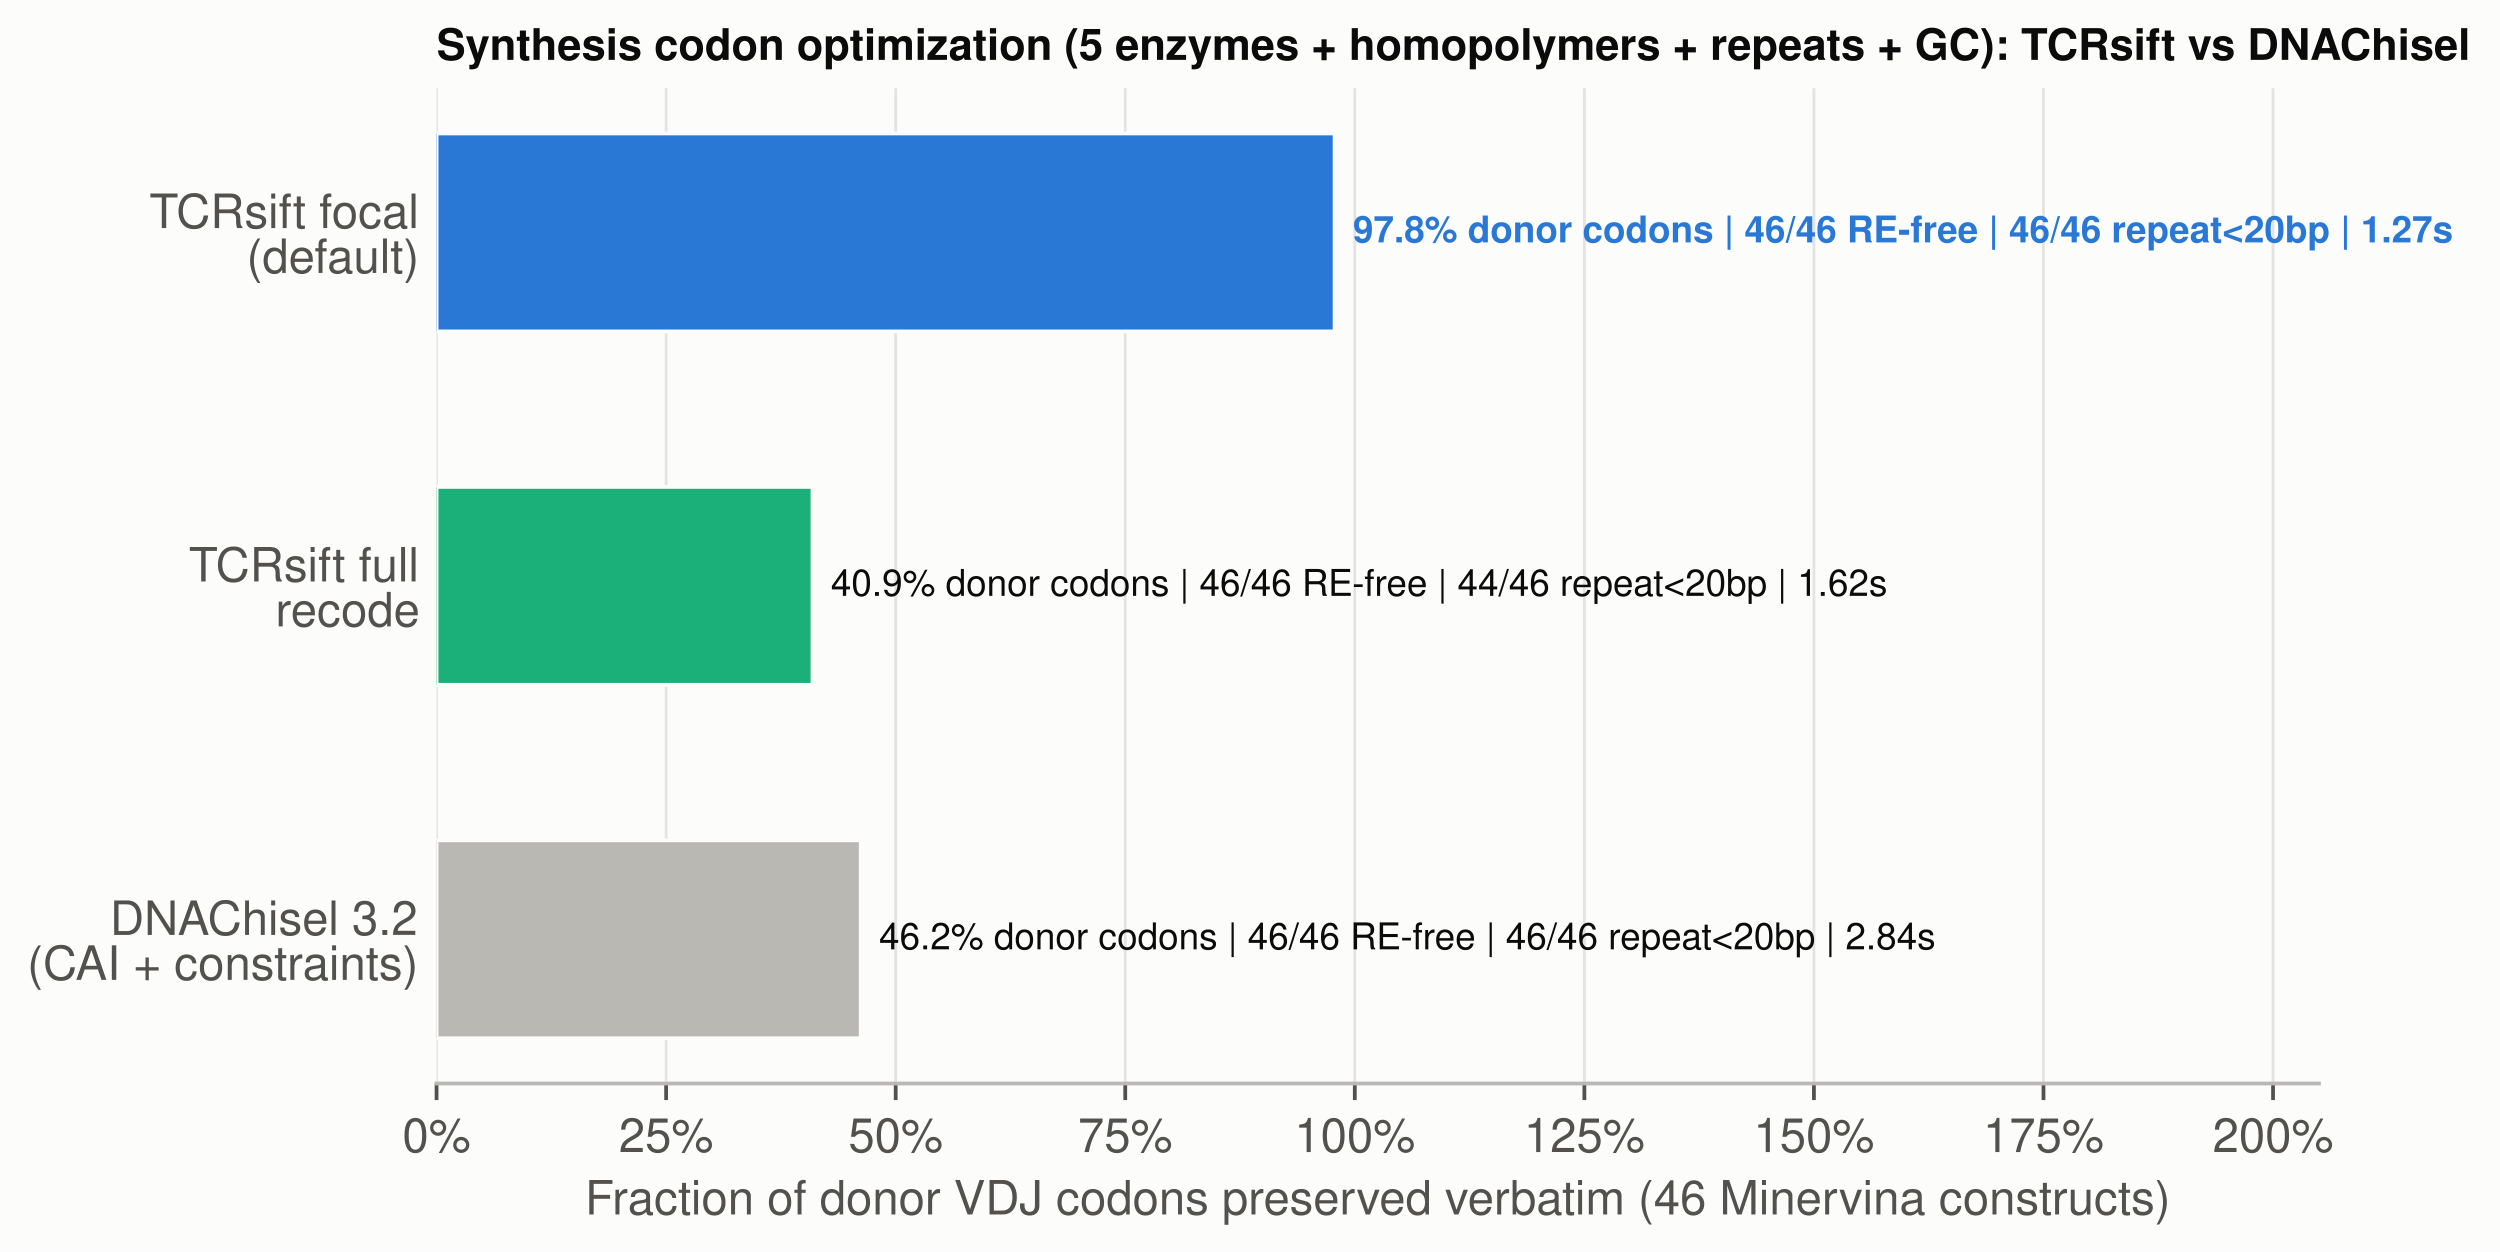
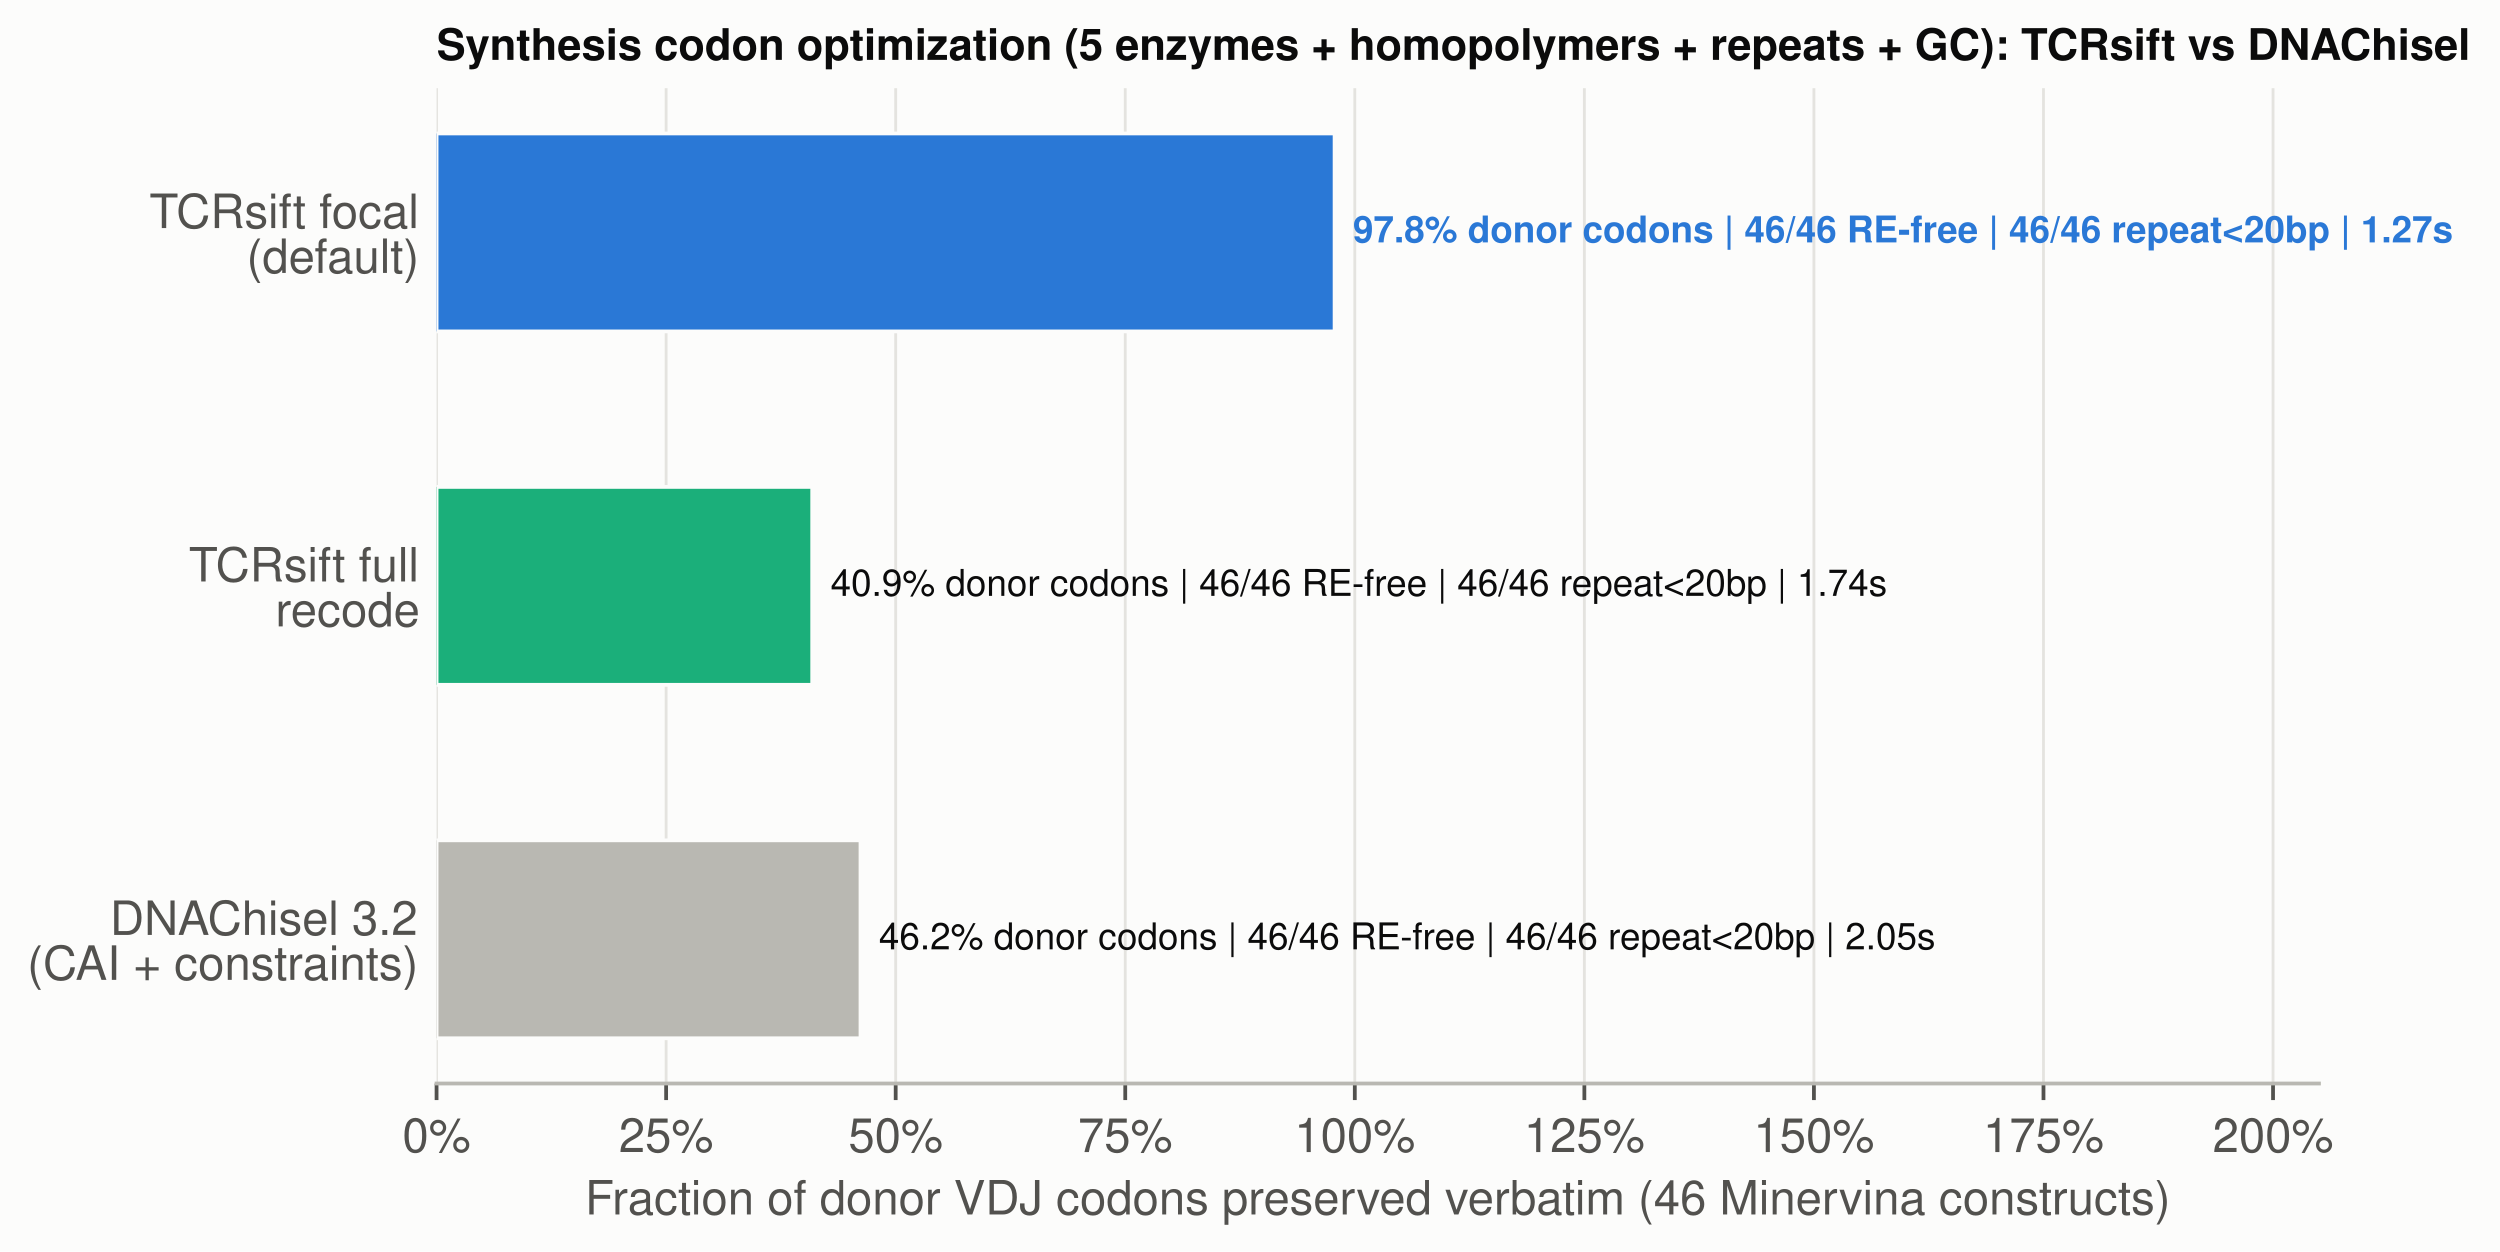
<svg xmlns="http://www.w3.org/2000/svg" xmlns:xlink="http://www.w3.org/1999/xlink" width="528.782pt" height="264.72pt" viewBox="0 0 528.782 264.72" version="1.1">
  <defs>
    <style type="text/css">*{stroke-linejoin: round; stroke-linecap: butt}</style>
  </defs>
  <g id="figure_1">
    <g id="patch_1">
      <path d="M 0 264.72  L 528.782 264.72  L 528.782 0  L 0 0  z " style="fill: #fcfcfb" />
    </g>
    <g id="axes_1">
      <g id="patch_2">
        <path d="M 92.338 229.176  L 490.489 229.176  L 490.489 18.66  L 92.338 18.66  z " style="fill: #fcfcfb" />
      </g>
      <g id="matplotlib.axis_1">
        <g id="xtick_1">
          <g id="line2d_1">
            <path d="M 92.338 229.176  L 92.338 18.66  " clip-path="url(#p6328ef3efa)" style="fill: none; stroke: #e4e3df; stroke-width: 0.6; stroke-linecap: square" />
          </g>
          <g id="line2d_2">
            <defs>
              <path id="mc6937c2ae9" d="M 0 0  L 0 3.5  " style="stroke: #52514e; stroke-width: 0.8" />
            </defs>
            <g>
              <use xlink:href="#mc6937c2ae9" x="92.338" y="229.176" style="fill: #52514e; stroke: #52514e; stroke-width: 0.8" />
            </g>
          </g>
          <g id="text_1">
            <text style="font-size: 10px; font-family: 'Helvetica', 'Arial', 'DejaVu Sans'; text-anchor: middle; fill: #52514e" x="92.338" y="243.676" transform="rotate(-0 92.33813 243.6759)">0%</text>
          </g>
        </g>
        <g id="xtick_2">
          <g id="line2d_3">
            <path d="M 140.893 229.176  L 140.893 18.66  " clip-path="url(#p6328ef3efa)" style="fill: none; stroke: #e4e3df; stroke-width: 0.6; stroke-linecap: square" />
          </g>
          <g id="line2d_4">
            <g>
              <use xlink:href="#mc6937c2ae9" x="140.893" y="229.176" style="fill: #52514e; stroke: #52514e; stroke-width: 0.8" />
            </g>
          </g>
          <g id="text_2">
            <text style="font-size: 10px; font-family: 'Helvetica', 'Arial', 'DejaVu Sans'; text-anchor: middle; fill: #52514e" x="140.893" y="243.676" transform="rotate(-0 140.8931 243.6759)">25%</text>
          </g>
        </g>
        <g id="xtick_3">
          <g id="line2d_5">
            <path d="M 189.448 229.176  L 189.448 18.66  " clip-path="url(#p6328ef3efa)" style="fill: none; stroke: #e4e3df; stroke-width: 0.6; stroke-linecap: square" />
          </g>
          <g id="line2d_6">
            <g>
              <use xlink:href="#mc6937c2ae9" x="189.448" y="229.176" style="fill: #52514e; stroke: #52514e; stroke-width: 0.8" />
            </g>
          </g>
          <g id="text_3">
            <text style="font-size: 10px; font-family: 'Helvetica', 'Arial', 'DejaVu Sans'; text-anchor: middle; fill: #52514e" x="189.448" y="243.676" transform="rotate(-0 189.4481 243.6759)">50%</text>
          </g>
        </g>
        <g id="xtick_4">
          <g id="line2d_7">
            <path d="M 238.003 229.176  L 238.003 18.66  " clip-path="url(#p6328ef3efa)" style="fill: none; stroke: #e4e3df; stroke-width: 0.6; stroke-linecap: square" />
          </g>
          <g id="line2d_8">
            <g>
              <use xlink:href="#mc6937c2ae9" x="238.003" y="229.176" style="fill: #52514e; stroke: #52514e; stroke-width: 0.8" />
            </g>
          </g>
          <g id="text_4">
            <text style="font-size: 10px; font-family: 'Helvetica', 'Arial', 'DejaVu Sans'; text-anchor: middle; fill: #52514e" x="238.003" y="243.676" transform="rotate(-0 238.0031 243.6759)">75%</text>
          </g>
        </g>
        <g id="xtick_5">
          <g id="line2d_9">
            <path d="M 286.558 229.176  L 286.558 18.66  " clip-path="url(#p6328ef3efa)" style="fill: none; stroke: #e4e3df; stroke-width: 0.6; stroke-linecap: square" />
          </g>
          <g id="line2d_10">
            <g>
              <use xlink:href="#mc6937c2ae9" x="286.558" y="229.176" style="fill: #52514e; stroke: #52514e; stroke-width: 0.8" />
            </g>
          </g>
          <g id="text_5">
            <text style="font-size: 10px; font-family: 'Helvetica', 'Arial', 'DejaVu Sans'; text-anchor: middle; fill: #52514e" x="286.558" y="243.676" transform="rotate(-0 286.5581 243.6759)">100%</text>
          </g>
        </g>
        <g id="xtick_6">
          <g id="line2d_11">
            <path d="M 335.113 229.176  L 335.113 18.66  " clip-path="url(#p6328ef3efa)" style="fill: none; stroke: #e4e3df; stroke-width: 0.6; stroke-linecap: square" />
          </g>
          <g id="line2d_12">
            <g>
              <use xlink:href="#mc6937c2ae9" x="335.113" y="229.176" style="fill: #52514e; stroke: #52514e; stroke-width: 0.8" />
            </g>
          </g>
          <g id="text_6">
            <text style="font-size: 10px; font-family: 'Helvetica', 'Arial', 'DejaVu Sans'; text-anchor: middle; fill: #52514e" x="335.113" y="243.676" transform="rotate(-0 335.1131 243.6759)">125%</text>
          </g>
        </g>
        <g id="xtick_7">
          <g id="line2d_13">
            <path d="M 383.668 229.176  L 383.668 18.66  " clip-path="url(#p6328ef3efa)" style="fill: none; stroke: #e4e3df; stroke-width: 0.6; stroke-linecap: square" />
          </g>
          <g id="line2d_14">
            <g>
              <use xlink:href="#mc6937c2ae9" x="383.668" y="229.176" style="fill: #52514e; stroke: #52514e; stroke-width: 0.8" />
            </g>
          </g>
          <g id="text_7">
            <text style="font-size: 10px; font-family: 'Helvetica', 'Arial', 'DejaVu Sans'; text-anchor: middle; fill: #52514e" x="383.668" y="243.676" transform="rotate(-0 383.6681 243.6759)">150%</text>
          </g>
        </g>
        <g id="xtick_8">
          <g id="line2d_15">
            <path d="M 432.223 229.176  L 432.223 18.66  " clip-path="url(#p6328ef3efa)" style="fill: none; stroke: #e4e3df; stroke-width: 0.6; stroke-linecap: square" />
          </g>
          <g id="line2d_16">
            <g>
              <use xlink:href="#mc6937c2ae9" x="432.223" y="229.176" style="fill: #52514e; stroke: #52514e; stroke-width: 0.8" />
            </g>
          </g>
          <g id="text_8">
            <text style="font-size: 10px; font-family: 'Helvetica', 'Arial', 'DejaVu Sans'; text-anchor: middle; fill: #52514e" x="432.223" y="243.676" transform="rotate(-0 432.2231 243.6759)">175%</text>
          </g>
        </g>
        <g id="xtick_9">
          <g id="line2d_17">
            <path d="M 480.778 229.176  L 480.778 18.66  " clip-path="url(#p6328ef3efa)" style="fill: none; stroke: #e4e3df; stroke-width: 0.6; stroke-linecap: square" />
          </g>
          <g id="line2d_18">
            <g>
              <use xlink:href="#mc6937c2ae9" x="480.778" y="229.176" style="fill: #52514e; stroke: #52514e; stroke-width: 0.8" />
            </g>
          </g>
          <g id="text_9">
            <text style="font-size: 10px; font-family: 'Helvetica', 'Arial', 'DejaVu Sans'; text-anchor: middle; fill: #52514e" x="480.778" y="243.676" transform="rotate(-0 480.7781 243.6759)">200%</text>
          </g>
        </g>
        <g id="text_10">
          <text style="font-size: 10px; font-family: 'Helvetica', 'Arial', 'DejaVu Sans'; text-anchor: middle; fill: #52514e" x="291.414" y="256.875" transform="rotate(-0 291.4136 256.8751)">Fraction of donor VDJ codons preserved verbatim (46 Minervina constructs)</text>
        </g>
      </g>
      <g id="matplotlib.axis_2">
        <g id="ytick_1">
          <g id="line2d_19" />
          <g id="text_11">
            <text style="font-size: 10px; font-family: 'Helvetica', 'Arial', 'DejaVu Sans'; fill: #52514e" transform="translate(31.60844 48.23681)">TCRsift focal</text>
            <text style="font-size: 10px; font-family: 'Helvetica', 'Arial', 'DejaVu Sans'; fill: #52514e" transform="translate(52.15687 57.73389)">(default)</text>
          </g>
        </g>
        <g id="ytick_2">
          <g id="line2d_20" />
          <g id="text_12">
            <text style="font-size: 10px; font-family: 'Helvetica', 'Arial', 'DejaVu Sans'; fill: #52514e" transform="translate(39.9475 122.9939)">TCRsift full</text>
            <text style="font-size: 10px; font-family: 'Helvetica', 'Arial', 'DejaVu Sans'; fill: #52514e" transform="translate(58.26469 132.491)">recode</text>
          </g>
        </g>
        <g id="ytick_3">
          <g id="line2d_21" />
          <g id="text_13">
            <text style="font-size: 10px; font-family: 'Helvetica', 'Arial', 'DejaVu Sans'; fill: #52514e" transform="translate(23.25844 197.751)">DNAChisel 3.2</text>
            <text style="font-size: 10px; font-family: 'Helvetica', 'Arial', 'DejaVu Sans'; fill: #52514e" transform="translate(5.76 207.248)">(CAI + constraints)</text>
          </g>
        </g>
      </g>
      <g id="patch_3">
        <path d="M 92.338 70.093  L 282.285 70.093  L 282.285 28.229  L 92.338 28.229  z " clip-path="url(#p6328ef3efa)" style="fill: #2a78d6; stroke: #fcfcfb; stroke-width: 0.8; stroke-linejoin: miter" />
      </g>
      <g id="patch_4">
-         <path d="M 92.338 144.85  L 171.852 144.85  L 171.852 102.986  L 92.338 102.986  z " clip-path="url(#p6328ef3efa)" style="fill: #1baf7a; stroke: #fcfcfb; stroke-width: 0.8; stroke-linejoin: miter" />
+         <path d="M 92.338 144.85  L 171.794 144.85  L 171.794 102.986  L 92.338 102.986  z " clip-path="url(#p6328ef3efa)" style="fill: #1baf7a; stroke: #fcfcfb; stroke-width: 0.8; stroke-linejoin: miter" />
      </g>
      <g id="patch_5">
-         <path d="M 92.338 219.607  L 182.048 219.607  L 182.048 177.743  L 92.338 177.743  z " clip-path="url(#p6328ef3efa)" style="fill: #b9b8b2; stroke: #fcfcfb; stroke-width: 0.8; stroke-linejoin: miter" />
+         <path d="M 92.338 219.607  L 182.009 219.607  L 182.009 177.743  L 92.338 177.743  z " clip-path="url(#p6328ef3efa)" style="fill: #b9b8b2; stroke: #fcfcfb; stroke-width: 0.8; stroke-linejoin: miter" />
      </g>
      <g id="patch_6">
        <path d="M 92.338 229.176  L 490.489 229.176  " style="fill: none; stroke: #b9b8b2; stroke-width: 0.8; stroke-linejoin: miter; stroke-linecap: square" />
      </g>
      <g id="text_14">
        <text style="font-weight: 700; font-size: 7.8px; font-family: 'Helvetica', 'Arial', 'DejaVu Sans'; text-anchor: start; fill: #2a78d6" x="286.17" y="51.269" transform="rotate(-0 286.1697 51.26872)">97.8% donor codons | 46/46 RE-free | 46/46 repeat&lt;20bp | 1.27s</text>
      </g>
      <g id="text_15">
-         <text style="font-size: 7.8px; font-family: 'Helvetica', 'Arial', 'DejaVu Sans'; text-anchor: start; fill: #0b0b0b" x="175.736" y="126.03" transform="rotate(-0 175.7362 126.0301)">40.9% donor codons | 46/46 RE-free | 44/46 repeat&lt;20bp | 1.62s</text>
+         <text style="font-size: 7.8px; font-family: 'Helvetica', 'Arial', 'DejaVu Sans'; text-anchor: start; fill: #0b0b0b" x="175.678" y="126.03" transform="rotate(-0 175.6779 126.0301)">40.9% donor codons | 46/46 RE-free | 46/46 repeat&lt;20bp | 1.74s</text>
      </g>
      <g id="text_16">
-         <text style="font-size: 7.8px; font-family: 'Helvetica', 'Arial', 'DejaVu Sans'; text-anchor: start; fill: #0b0b0b" x="185.933" y="200.787" transform="rotate(-0 185.9327 200.7871)">46.2% donor codons | 46/46 RE-free | 46/46 repeat&lt;20bp | 2.84s</text>
+         <text style="font-size: 7.8px; font-family: 'Helvetica', 'Arial', 'DejaVu Sans'; text-anchor: start; fill: #0b0b0b" x="185.894" y="200.787" transform="rotate(-0 185.8939 200.7871)">46.2% donor codons | 46/46 RE-free | 46/46 repeat&lt;20bp | 2.05s</text>
      </g>
      <g id="text_17">
        <text style="font-weight: 700; font-size: 9.2px; font-family: 'Helvetica', 'Arial', 'DejaVu Sans'; text-anchor: start; fill: #0b0b0b" x="92.338" y="12.66" transform="rotate(-0 92.33813 12.66)">Synthesis codon optimization (5 enzymes + homopolymers + repeats + GC): TCRsift vs DNAChisel</text>
      </g>
    </g>
  </g>
  <defs>
    <clipPath id="p6328ef3efa">
      <rect x="92.338" y="18.66" width="398.151" height="210.516" />
    </clipPath>
  </defs>
</svg>
